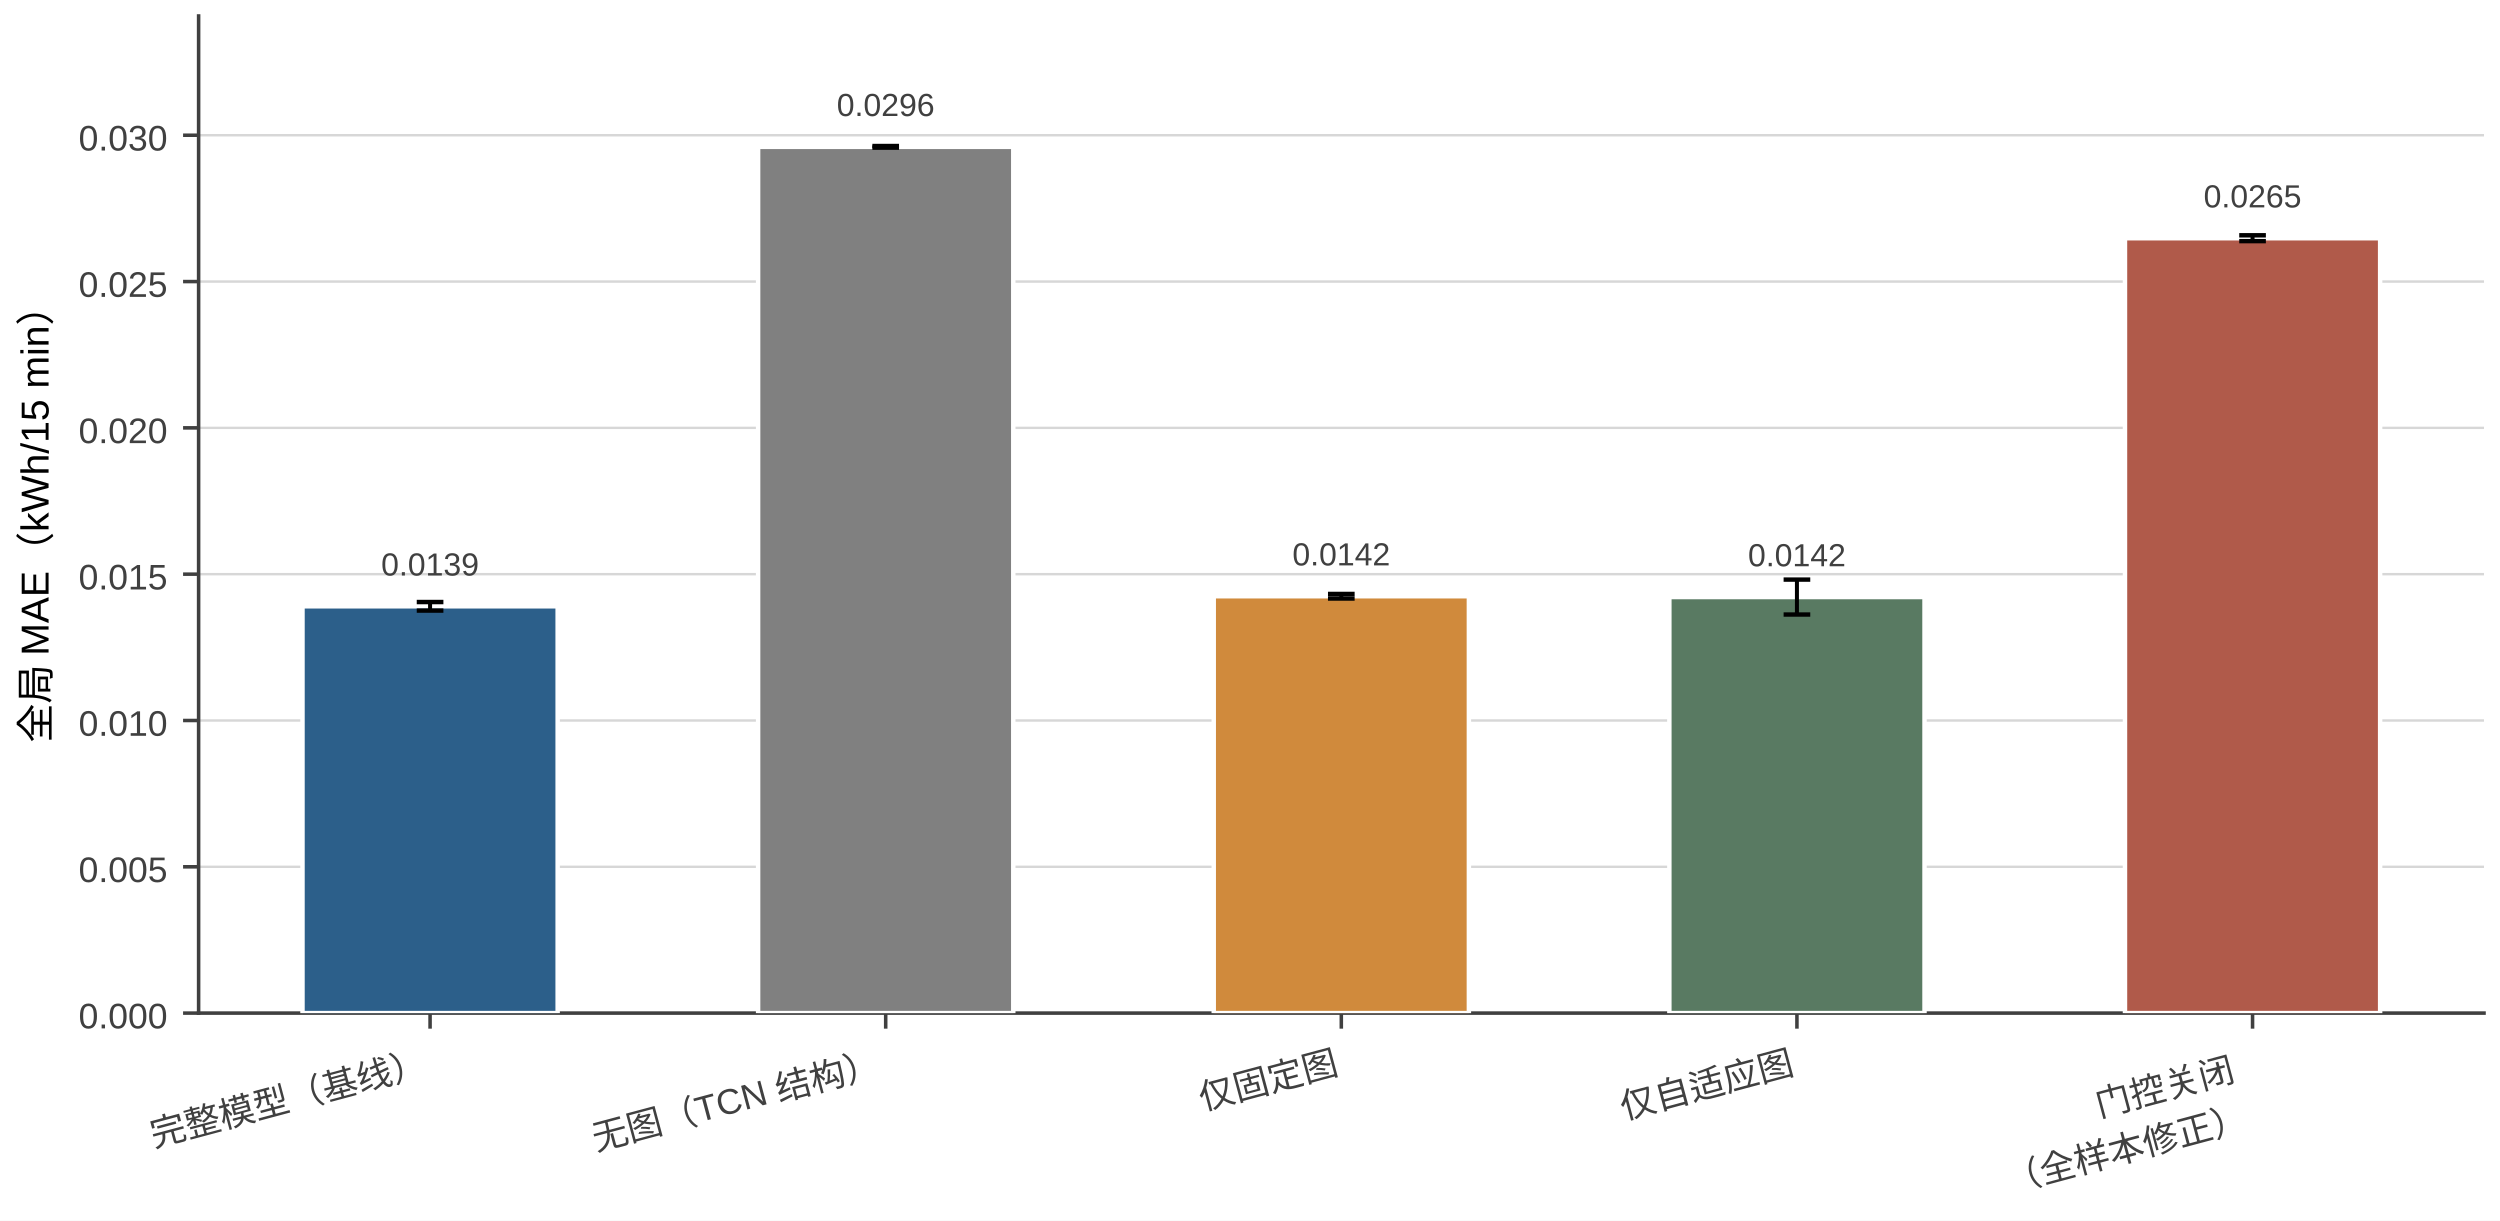
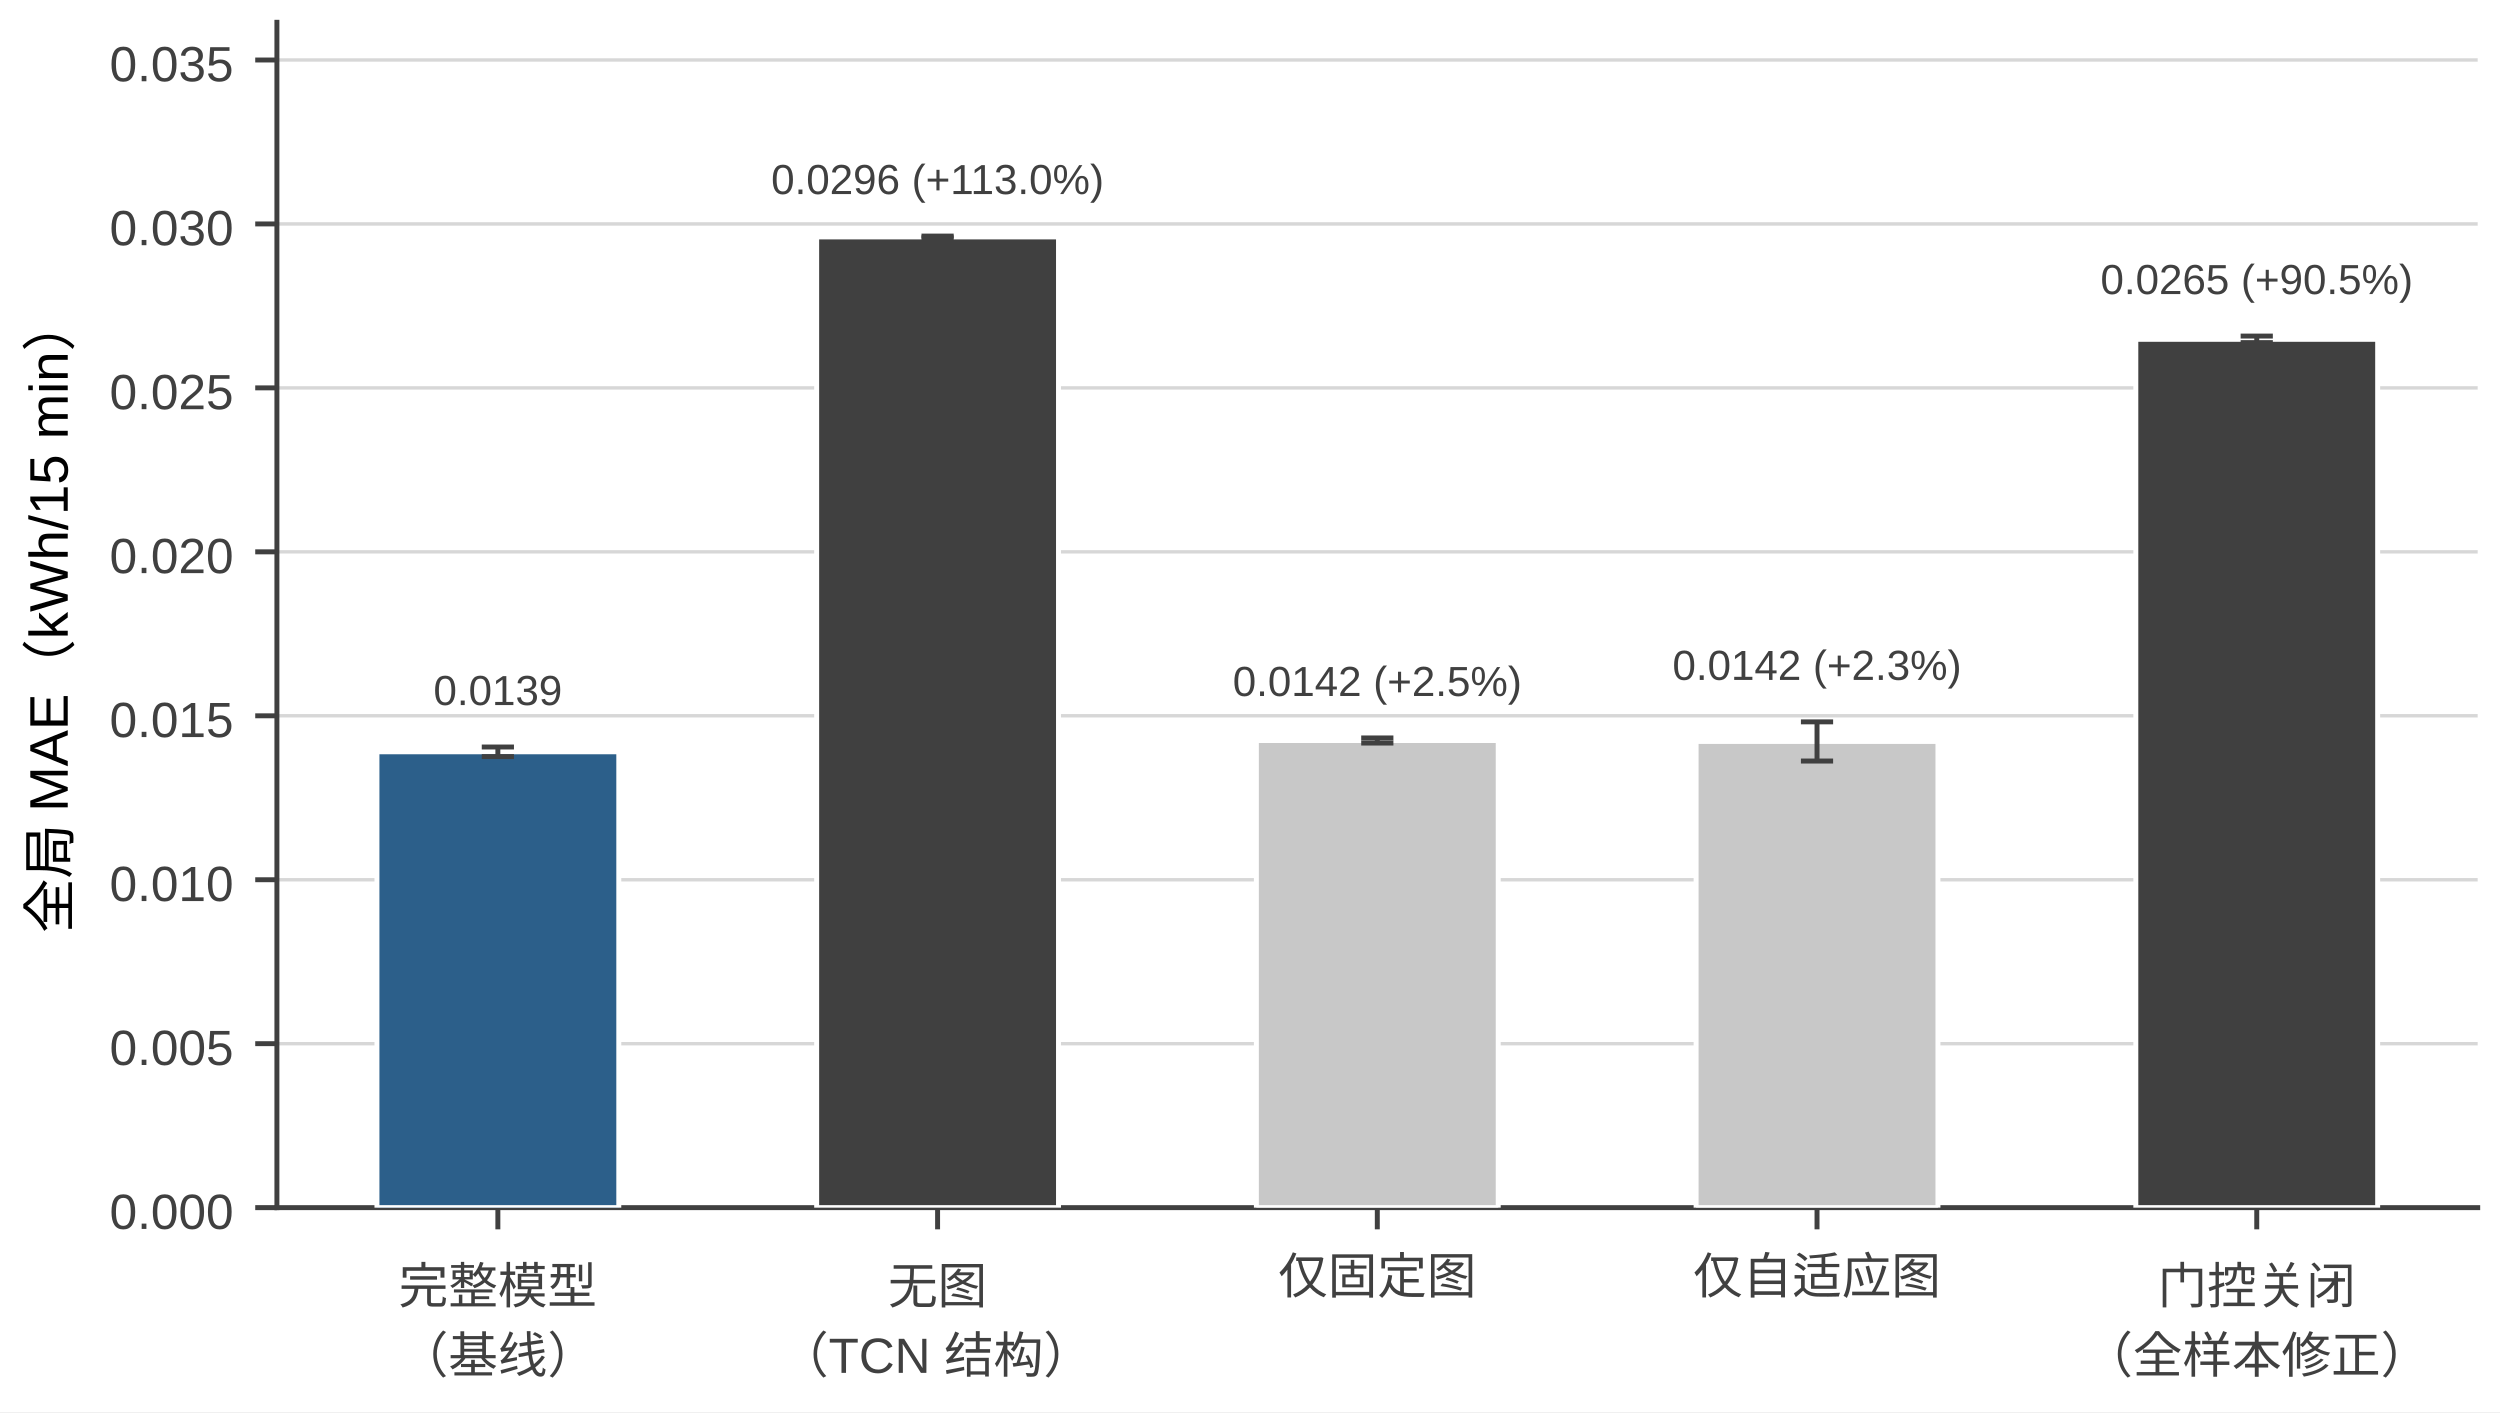
- <svg xmlns="http://www.w3.org/2000/svg" xmlns:xlink="http://www.w3.org/1999/xlink" width="562.8pt" height="274.8pt" viewBox="0 0 562.8 274.8" version="1.1">
+ <svg xmlns="http://www.w3.org/2000/svg" xmlns:xlink="http://www.w3.org/1999/xlink" width="403.68pt" height="228pt" viewBox="0 0 403.68 228" version="1.1">
  <defs>
    <style type="text/css">*{stroke-linejoin: round; stroke-linecap: butt}</style>
  </defs>
  <g id="figure_1">
    <g id="patch_1">
-       <path d="M 0 274.8 L 562.8 274.8 L 562.8 0 L 0 0 z " style="fill: #ffffff" />
+       <path d="M 0 228 L 403.68 228 L 403.68 0 L 0 0 z " style="fill: #ffffff" />
    </g>
    <g id="axes_1">
      <g id="patch_2">
-         <path d="M 44.712 228.069 L 559.2 228.069 L 559.2 3.6 L 44.712 3.6 z " style="fill: #ffffff" />
+         <path d="M 44.712 195 L 400.08 195 L 400.08 3.6 L 44.712 3.6 z " style="fill: #ffffff" />
      </g>
      <g id="matplotlib.axis_1">
        <g id="xtick_1">
          <g id="line2d_1">
            <defs>
-               <path id="mbabda0e370" d="M 0 0 L 0 3.5 " style="stroke: #404040; stroke-width: 0.8" />
+               <path id="m44d92ce5da" d="M 0 0 L 0 3.5 " style="stroke: #404040; stroke-width: 0.8" />
            </defs>
            <g>
-               <use xlink:href="#mbabda0e370" x="96.818" y="228.069" style="fill: #404040; stroke: #404040; stroke-width: 0.8" />
+               <use xlink:href="#m44d92ce5da" x="80.391" y="195" style="fill: #404040; stroke: #404040; stroke-width: 0.8" />
            </g>
          </g>
          <g id="text_1">
-             <text style="font-size: 8px; font-family: 'PingFang SC', 'Arial', 'Helvetica', 'DejaVu Sans', sans-serif; fill: #404040" transform="translate(34.70851 258.2789) rotate(-15)">完整模型（基线）</text>
+             <text style="font-size: 8px; font-family: 'PingFang SC', 'Arial', 'Helvetica', 'DejaVu Sans', sans-serif; fill: #404040" transform="translate(64.39121 210.4795)">完整模型</text>
+             <text style="font-size: 8px; font-family: 'PingFang SC', 'Arial', 'Helvetica', 'DejaVu Sans', sans-serif; fill: #404040" transform="translate(64.39121 221.6795)">（基线）</text>
          </g>
        </g>
        <g id="xtick_2">
          <g id="line2d_2">
            <g>
-               <use xlink:href="#mbabda0e370" x="199.387" y="228.069" style="fill: #404040; stroke: #404040; stroke-width: 0.8" />
+               <use xlink:href="#m44d92ce5da" x="151.394" y="195" style="fill: #404040; stroke: #404040; stroke-width: 0.8" />
            </g>
          </g>
          <g id="text_2">
-             <text style="font-size: 8px; font-family: 'PingFang SC', 'Arial', 'Helvetica', 'DejaVu Sans', sans-serif; fill: #404040" transform="translate(134.194 259.1052) rotate(-15)">无图（TCN 结构）</text>
+             <text style="font-size: 8px; font-family: 'PingFang SC', 'Arial', 'Helvetica', 'DejaVu Sans', sans-serif; fill: #404040" transform="translate(143.3936 210.4795)">无图</text>
+             <text style="font-size: 8px; font-family: 'PingFang SC', 'Arial', 'Helvetica', 'DejaVu Sans', sans-serif; fill: #404040" transform="translate(125.7974 221.6795)">（TCN 结构）</text>
          </g>
        </g>
        <g id="xtick_3">
          <g id="line2d_3">
            <g>
-               <use xlink:href="#mbabda0e370" x="301.956" y="228.069" style="fill: #404040; stroke: #404040; stroke-width: 0.8" />
+               <use xlink:href="#m44d92ce5da" x="222.396" y="195" style="fill: #404040; stroke: #404040; stroke-width: 0.8" />
            </g>
          </g>
          <g id="text_3">
-             <text style="font-size: 8px; font-family: 'PingFang SC', 'Arial', 'Helvetica', 'DejaVu Sans', sans-serif; fill: #404040" transform="translate(270.7565 249.9967) rotate(-15)">仅固定图</text>
+             <text style="font-size: 8px; font-family: 'PingFang SC', 'Arial', 'Helvetica', 'DejaVu Sans', sans-serif; text-anchor: middle; fill: #404040" x="222.396" y="208.88" transform="rotate(-0 222.396 208.8795)">仅固定图</text>
          </g>
        </g>
        <g id="xtick_4">
          <g id="line2d_4">
            <g>
-               <use xlink:href="#mbabda0e370" x="404.525" y="228.069" style="fill: #404040; stroke: #404040; stroke-width: 0.8" />
+               <use xlink:href="#m44d92ce5da" x="293.398" y="195" style="fill: #404040; stroke: #404040; stroke-width: 0.8" />
            </g>
          </g>
          <g id="text_4">
-             <text style="font-size: 8px; font-family: 'PingFang SC', 'Arial', 'Helvetica', 'DejaVu Sans', sans-serif; fill: #404040" transform="translate(365.5983 252.0672) rotate(-15)">仅自适应图</text>
+             <text style="font-size: 8px; font-family: 'PingFang SC', 'Arial', 'Helvetica', 'DejaVu Sans', sans-serif; text-anchor: middle; fill: #404040" x="293.398" y="208.88" transform="rotate(-0 293.3984 208.8795)">仅自适应图</text>
          </g>
        </g>
        <g id="xtick_5">
          <g id="line2d_5">
            <g>
-               <use xlink:href="#mbabda0e370" x="507.094" y="228.069" style="fill: #404040; stroke: #404040; stroke-width: 0.8" />
+               <use xlink:href="#m44d92ce5da" x="364.401" y="195" style="fill: #404040; stroke: #404040; stroke-width: 0.8" />
            </g>
          </g>
          <g id="text_5">
-             <text style="font-size: 8px; font-family: 'PingFang SC', 'Arial', 'Helvetica', 'DejaVu Sans', sans-serif; fill: #404040" transform="translate(472.582 251.5422) rotate(-15)">门控关闭</text>
-             <text style="font-size: 8px; font-family: 'PingFang SC', 'Arial', 'Helvetica', 'DejaVu Sans', sans-serif; fill: #404040" transform="translate(452.2985 268.5722) rotate(-15)">（全样本修正）</text>
+             <text style="font-size: 8px; font-family: 'PingFang SC', 'Arial', 'Helvetica', 'DejaVu Sans', sans-serif; fill: #404040" transform="translate(348.4008 210.4795)">门控关闭</text>
+             <text style="font-size: 8px; font-family: 'PingFang SC', 'Arial', 'Helvetica', 'DejaVu Sans', sans-serif; fill: #404040" transform="translate(336.4008 221.6795)">（全样本修正）</text>
          </g>
        </g>
      </g>
      <g id="matplotlib.axis_2">
        <g id="ytick_1">
          <g id="line2d_6">
-             <path d="M 44.712 228.069 L 559.2 228.069 " clip-path="url(#p60398381de)" style="fill: none; stroke: #c8c8c8; stroke-opacity: 0.72; stroke-width: 0.55; stroke-linecap: square" />
+             <path d="M 44.712 195 L 400.08 195 " clip-path="url(#pbc86c7b6f7)" style="fill: none; stroke: #c8c8c8; stroke-opacity: 0.72; stroke-width: 0.55; stroke-linecap: square" />
          </g>
          <g id="line2d_7">
            <defs>
-               <path id="mf0e22a92d7" d="M 0 0 L -3.5 0 " style="stroke: #404040; stroke-width: 0.8" />
+               <path id="m0128db74de" d="M 0 0 L -3.5 0 " style="stroke: #404040; stroke-width: 0.8" />
            </defs>
            <g>
-               <use xlink:href="#mf0e22a92d7" x="44.712" y="228.069" style="fill: #404040; stroke: #404040; stroke-width: 0.8" />
+               <use xlink:href="#m0128db74de" x="44.712" y="195" style="fill: #404040; stroke: #404040; stroke-width: 0.8" />
            </g>
          </g>
          <g id="text_6">
-             <text style="font-size: 8px; font-family: 'PingFang SC', 'Arial', 'Helvetica', 'DejaVu Sans', sans-serif; text-anchor: end; fill: #404040" x="37.712" y="231.509" transform="rotate(-0 37.7125 231.5089)">0.000</text>
+             <text style="font-size: 8px; font-family: 'PingFang SC', 'Arial', 'Helvetica', 'DejaVu Sans', sans-serif; text-anchor: end; fill: #404040" x="37.712" y="198.44" transform="rotate(-0 37.7125 198.4395)">0.000</text>
          </g>
        </g>
        <g id="ytick_2">
          <g id="line2d_8">
-             <path d="M 44.712 195.132 L 559.2 195.132 " clip-path="url(#p60398381de)" style="fill: none; stroke: #c8c8c8; stroke-opacity: 0.72; stroke-width: 0.55; stroke-linecap: square" />
+             <path d="M 44.712 168.526 L 400.08 168.526 " clip-path="url(#pbc86c7b6f7)" style="fill: none; stroke: #c8c8c8; stroke-opacity: 0.72; stroke-width: 0.55; stroke-linecap: square" />
          </g>
          <g id="line2d_9">
            <g>
-               <use xlink:href="#mf0e22a92d7" x="44.712" y="195.132" style="fill: #404040; stroke: #404040; stroke-width: 0.8" />
+               <use xlink:href="#m0128db74de" x="44.712" y="168.526" style="fill: #404040; stroke: #404040; stroke-width: 0.8" />
            </g>
          </g>
          <g id="text_7">
-             <text style="font-size: 8px; font-family: 'PingFang SC', 'Arial', 'Helvetica', 'DejaVu Sans', sans-serif; text-anchor: end; fill: #404040" x="37.712" y="198.572" transform="rotate(-0 37.7125 198.5717)">0.005</text>
+             <text style="font-size: 8px; font-family: 'PingFang SC', 'Arial', 'Helvetica', 'DejaVu Sans', sans-serif; text-anchor: end; fill: #404040" x="37.712" y="171.966" transform="rotate(-0 37.7125 171.9662)">0.005</text>
          </g>
        </g>
        <g id="ytick_3">
          <g id="line2d_10">
-             <path d="M 44.712 162.195 L 559.2 162.195 " clip-path="url(#p60398381de)" style="fill: none; stroke: #c8c8c8; stroke-opacity: 0.72; stroke-width: 0.55; stroke-linecap: square" />
+             <path d="M 44.712 142.053 L 400.08 142.053 " clip-path="url(#pbc86c7b6f7)" style="fill: none; stroke: #c8c8c8; stroke-opacity: 0.72; stroke-width: 0.55; stroke-linecap: square" />
          </g>
          <g id="line2d_11">
            <g>
-               <use xlink:href="#mf0e22a92d7" x="44.712" y="162.195" style="fill: #404040; stroke: #404040; stroke-width: 0.8" />
+               <use xlink:href="#m0128db74de" x="44.712" y="142.053" style="fill: #404040; stroke: #404040; stroke-width: 0.8" />
            </g>
          </g>
          <g id="text_8">
-             <text style="font-size: 8px; font-family: 'PingFang SC', 'Arial', 'Helvetica', 'DejaVu Sans', sans-serif; text-anchor: end; fill: #404040" x="37.712" y="165.635" transform="rotate(-0 37.7125 165.6346)">0.010</text>
+             <text style="font-size: 8px; font-family: 'PingFang SC', 'Arial', 'Helvetica', 'DejaVu Sans', sans-serif; text-anchor: end; fill: #404040" x="37.712" y="145.493" transform="rotate(-0 37.7125 145.4928)">0.010</text>
          </g>
        </g>
        <g id="ytick_4">
          <g id="line2d_12">
-             <path d="M 44.712 129.257 L 559.2 129.257 " clip-path="url(#p60398381de)" style="fill: none; stroke: #c8c8c8; stroke-opacity: 0.72; stroke-width: 0.55; stroke-linecap: square" />
+             <path d="M 44.712 115.579 L 400.08 115.579 " clip-path="url(#pbc86c7b6f7)" style="fill: none; stroke: #c8c8c8; stroke-opacity: 0.72; stroke-width: 0.55; stroke-linecap: square" />
          </g>
          <g id="line2d_13">
            <g>
-               <use xlink:href="#mf0e22a92d7" x="44.712" y="129.257" style="fill: #404040; stroke: #404040; stroke-width: 0.8" />
+               <use xlink:href="#m0128db74de" x="44.712" y="115.579" style="fill: #404040; stroke: #404040; stroke-width: 0.8" />
            </g>
          </g>
          <g id="text_9">
-             <text style="font-size: 8px; font-family: 'PingFang SC', 'Arial', 'Helvetica', 'DejaVu Sans', sans-serif; text-anchor: end; fill: #404040" x="37.712" y="132.697" transform="rotate(-0 37.7125 132.6974)">0.015</text>
+             <text style="font-size: 8px; font-family: 'PingFang SC', 'Arial', 'Helvetica', 'DejaVu Sans', sans-serif; text-anchor: end; fill: #404040" x="37.712" y="119.019" transform="rotate(-0 37.7125 119.0195)">0.015</text>
          </g>
        </g>
        <g id="ytick_5">
          <g id="line2d_14">
-             <path d="M 44.712 96.32 L 559.2 96.32 " clip-path="url(#p60398381de)" style="fill: none; stroke: #c8c8c8; stroke-opacity: 0.72; stroke-width: 0.55; stroke-linecap: square" />
+             <path d="M 44.712 89.106 L 400.08 89.106 " clip-path="url(#pbc86c7b6f7)" style="fill: none; stroke: #c8c8c8; stroke-opacity: 0.72; stroke-width: 0.55; stroke-linecap: square" />
          </g>
          <g id="line2d_15">
            <g>
-               <use xlink:href="#mf0e22a92d7" x="44.712" y="96.32" style="fill: #404040; stroke: #404040; stroke-width: 0.8" />
+               <use xlink:href="#m0128db74de" x="44.712" y="89.106" style="fill: #404040; stroke: #404040; stroke-width: 0.8" />
            </g>
          </g>
          <g id="text_10">
-             <text style="font-size: 8px; font-family: 'PingFang SC', 'Arial', 'Helvetica', 'DejaVu Sans', sans-serif; text-anchor: end; fill: #404040" x="37.712" y="99.76" transform="rotate(-0 37.7125 99.76023)">0.020</text>
+             <text style="font-size: 8px; font-family: 'PingFang SC', 'Arial', 'Helvetica', 'DejaVu Sans', sans-serif; text-anchor: end; fill: #404040" x="37.712" y="92.546" transform="rotate(-0 37.7125 92.54611)">0.020</text>
          </g>
        </g>
        <g id="ytick_6">
          <g id="line2d_16">
-             <path d="M 44.712 63.383 L 559.2 63.383 " clip-path="url(#p60398381de)" style="fill: none; stroke: #c8c8c8; stroke-opacity: 0.72; stroke-width: 0.55; stroke-linecap: square" />
+             <path d="M 44.712 62.633 L 400.08 62.633 " clip-path="url(#pbc86c7b6f7)" style="fill: none; stroke: #c8c8c8; stroke-opacity: 0.72; stroke-width: 0.55; stroke-linecap: square" />
          </g>
          <g id="line2d_17">
            <g>
-               <use xlink:href="#mf0e22a92d7" x="44.712" y="63.383" style="fill: #404040; stroke: #404040; stroke-width: 0.8" />
+               <use xlink:href="#m0128db74de" x="44.712" y="62.633" style="fill: #404040; stroke: #404040; stroke-width: 0.8" />
            </g>
          </g>
          <g id="text_11">
-             <text style="font-size: 8px; font-family: 'PingFang SC', 'Arial', 'Helvetica', 'DejaVu Sans', sans-serif; text-anchor: end; fill: #404040" x="37.712" y="66.823" transform="rotate(-0 37.7125 66.82306)">0.025</text>
+             <text style="font-size: 8px; font-family: 'PingFang SC', 'Arial', 'Helvetica', 'DejaVu Sans', sans-serif; text-anchor: end; fill: #404040" x="37.712" y="66.073" transform="rotate(-0 37.7125 66.07276)">0.025</text>
          </g>
        </g>
        <g id="ytick_7">
          <g id="line2d_18">
-             <path d="M 44.712 30.446 L 559.2 30.446 " clip-path="url(#p60398381de)" style="fill: none; stroke: #c8c8c8; stroke-opacity: 0.72; stroke-width: 0.55; stroke-linecap: square" />
+             <path d="M 44.712 36.159 L 400.08 36.159 " clip-path="url(#pbc86c7b6f7)" style="fill: none; stroke: #c8c8c8; stroke-opacity: 0.72; stroke-width: 0.55; stroke-linecap: square" />
          </g>
          <g id="line2d_19">
            <g>
-               <use xlink:href="#mf0e22a92d7" x="44.712" y="30.446" style="fill: #404040; stroke: #404040; stroke-width: 0.8" />
+               <use xlink:href="#m0128db74de" x="44.712" y="36.159" style="fill: #404040; stroke: #404040; stroke-width: 0.8" />
            </g>
          </g>
          <g id="text_12">
-             <text style="font-size: 8px; font-family: 'PingFang SC', 'Arial', 'Helvetica', 'DejaVu Sans', sans-serif; text-anchor: end; fill: #404040" x="37.712" y="33.886" transform="rotate(-0 37.7125 33.88589)">0.030</text>
-           </g>
-         </g>
-         <g id="text_13">
-           <text style="font-size: 8.8px; font-family: 'PingFang SC', 'Arial', 'Helvetica', 'DejaVu Sans', sans-serif; text-anchor: middle" x="11.168" y="115.834" transform="rotate(-90 11.168 115.8345)">全局 MAE（kWh/15 min）</text>
+             <text style="font-size: 8px; font-family: 'PingFang SC', 'Arial', 'Helvetica', 'DejaVu Sans', sans-serif; text-anchor: end; fill: #404040" x="37.712" y="39.599" transform="rotate(-0 37.7125 39.5994)">0.030</text>
+           </g>
+         </g>
+         <g id="ytick_8">
+           <g id="line2d_20">
+             <path d="M 44.712 9.686 L 400.08 9.686 " clip-path="url(#pbc86c7b6f7)" style="fill: none; stroke: #c8c8c8; stroke-opacity: 0.72; stroke-width: 0.55; stroke-linecap: square" />
+           </g>
+           <g id="line2d_21">
+             <g>
+               <use xlink:href="#m0128db74de" x="44.712" y="9.686" style="fill: #404040; stroke: #404040; stroke-width: 0.8" />
+             </g>
+           </g>
+           <g id="text_13">
+             <text style="font-size: 8px; font-family: 'PingFang SC', 'Arial', 'Helvetica', 'DejaVu Sans', sans-serif; text-anchor: end; fill: #404040" x="37.712" y="13.126" transform="rotate(-0 37.7125 13.12605)">0.035</text>
+           </g>
+         </g>
+         <g id="text_14">
+           <text style="font-size: 8.8px; font-family: 'PingFang SC', 'Arial', 'Helvetica', 'DejaVu Sans', sans-serif; text-anchor: middle" x="11.168" y="99.3" transform="rotate(-90 11.168 99.29976)">全局 MAE（kWh/15 min）</text>
        </g>
      </g>
      <g id="patch_3">
-         <path d="M 44.712 228.069 L 44.712 3.6 " style="fill: none; stroke: #404040; stroke-width: 0.8; stroke-linejoin: miter; stroke-linecap: square" />
+         <path d="M 44.712 195 L 44.712 3.6 " style="fill: none; stroke: #404040; stroke-width: 0.8; stroke-linejoin: miter; stroke-linecap: square" />
      </g>
      <g id="patch_4">
-         <path d="M 44.712 228.069 L 559.2 228.069 " style="fill: none; stroke: #404040; stroke-width: 0.8; stroke-linejoin: miter; stroke-linecap: square" />
+         <path d="M 44.712 195 L 400.08 195 " style="fill: none; stroke: #404040; stroke-width: 0.8; stroke-linejoin: miter; stroke-linecap: square" />
      </g>
      <g id="patch_5">
-         <path d="M 68.098 228.069 L 125.537 228.069 L 125.537 136.495 L 68.098 136.495 z " clip-path="url(#p60398381de)" style="fill: #2c5f8a; stroke: #ffffff; stroke-linejoin: miter" />
-       </g>
-       <g id="text_14">
-         <text style="font-size: 7.2px; font-family: 'PingFang SC', 'Arial', 'Helvetica', 'DejaVu Sans', sans-serif; text-anchor: middle; fill: #404040" x="96.818" y="129.559" transform="rotate(-0 96.81764 129.5588)">0.0139</text>
+         <path d="M 60.866 195 L 99.917 195 L 99.917 121.397 L 60.866 121.397 z " clip-path="url(#pbc86c7b6f7)" style="fill: #2c5f8a; stroke: #ffffff; stroke-width: 0.8; stroke-linejoin: miter" />
      </g>
      <g id="patch_6">
-         <path d="M 170.667 228.069 L 228.106 228.069 L 228.106 33.059 L 170.667 33.059 z " clip-path="url(#p60398381de)" style="fill: #808080; stroke: #ffffff; stroke-linejoin: miter" />
+         <path d="M 131.868 195 L 170.919 195 L 170.919 38.26 L 131.868 38.26 z " clip-path="url(#pbc86c7b6f7)" style="fill: #404040; stroke: #ffffff; stroke-width: 0.8; stroke-linejoin: miter" />
+       </g>
+       <g id="patch_7">
+         <path d="M 202.87 195 L 241.922 195 L 241.922 119.57 L 202.87 119.57 z " clip-path="url(#pbc86c7b6f7)" style="fill: #c8c8c8; stroke: #ffffff; stroke-width: 0.8; stroke-linejoin: miter" />
+       </g>
+       <g id="patch_8">
+         <path d="M 273.873 195 L 312.924 195 L 312.924 119.723 L 273.873 119.723 z " clip-path="url(#pbc86c7b6f7)" style="fill: #c8c8c8; stroke: #ffffff; stroke-width: 0.8; stroke-linejoin: miter" />
+       </g>
+       <g id="patch_9">
+         <path d="M 344.875 195 L 383.926 195 L 383.926 54.791 L 344.875 54.791 z " clip-path="url(#pbc86c7b6f7)" style="fill: #404040; stroke: #ffffff; stroke-width: 0.8; stroke-linejoin: miter" />
      </g>
      <g id="text_15">
-         <text style="font-size: 7.2px; font-family: 'PingFang SC', 'Arial', 'Helvetica', 'DejaVu Sans', sans-serif; text-anchor: middle; fill: #404040" x="199.387" y="26.122" transform="rotate(-0 199.3868 26.12214)">0.0296</text>
-       </g>
-       <g id="patch_7">
-         <path d="M 273.237 228.069 L 330.675 228.069 L 330.675 134.223 L 273.237 134.223 z " clip-path="url(#p60398381de)" style="fill: #d08a3c; stroke: #ffffff; stroke-linejoin: miter" />
+         <text style="font-size: 6.8px; font-family: 'PingFang SC', 'Arial', 'Helvetica', 'DejaVu Sans', sans-serif; text-anchor: middle; fill: #404040" x="80.391" y="113.846" transform="rotate(-0 80.39121 113.8463)">0.0139</text>
      </g>
      <g id="text_16">
-         <text style="font-size: 7.2px; font-family: 'PingFang SC', 'Arial', 'Helvetica', 'DejaVu Sans', sans-serif; text-anchor: middle; fill: #404040" x="301.956" y="127.286" transform="rotate(-0 301.956 127.2861)">0.0142</text>
-       </g>
-       <g id="patch_8">
-         <path d="M 375.806 228.069 L 433.245 228.069 L 433.245 134.413 L 375.806 134.413 z " clip-path="url(#p60398381de)" style="fill: #597a62; stroke: #ffffff; stroke-linejoin: miter" />
+         <text style="font-size: 6.8px; font-family: 'PingFang SC', 'Arial', 'Helvetica', 'DejaVu Sans', sans-serif; text-anchor: middle; fill: #404040" x="151.394" y="31.339" transform="rotate(-0 151.3936 31.33853)">0.0296  (+113.0%)</text>
      </g>
      <g id="text_17">
-         <text style="font-size: 7.2px; font-family: 'PingFang SC', 'Arial', 'Helvetica', 'DejaVu Sans', sans-serif; text-anchor: middle; fill: #404040" x="404.525" y="127.476" transform="rotate(-0 404.5252 127.4765)">0.0142</text>
-       </g>
-       <g id="patch_9">
-         <path d="M 478.375 228.069 L 535.814 228.069 L 535.814 53.627 L 478.375 53.627 z " clip-path="url(#p60398381de)" style="fill: #b05a4a; stroke: #ffffff; stroke-linejoin: miter" />
+         <text style="font-size: 6.8px; font-family: 'PingFang SC', 'Arial', 'Helvetica', 'DejaVu Sans', sans-serif; text-anchor: middle; fill: #404040" x="222.396" y="112.386" transform="rotate(-0 222.396 112.3859)">0.0142  (+2.5%)</text>
      </g>
      <g id="text_18">
-         <text style="font-size: 7.2px; font-family: 'PingFang SC', 'Arial', 'Helvetica', 'DejaVu Sans', sans-serif; text-anchor: middle; fill: #404040" x="507.094" y="46.69" transform="rotate(-0 507.0944 46.69028)">0.0265</text>
+         <text style="font-size: 6.8px; font-family: 'PingFang SC', 'Arial', 'Helvetica', 'DejaVu Sans', sans-serif; text-anchor: middle; fill: #404040" x="293.398" y="109.786" transform="rotate(-0 293.3984 109.7859)">0.0142  (+2.3%)</text>
+       </g>
+       <g id="text_19">
+         <text style="font-size: 6.8px; font-family: 'PingFang SC', 'Arial', 'Helvetica', 'DejaVu Sans', sans-serif; text-anchor: middle; fill: #404040" x="364.401" y="47.489" transform="rotate(-0 364.4008 47.48855)">0.0265  (+90.5%)</text>
      </g>
      <g id="LineCollection_1">
-         <path d="M 96.818 137.459 L 96.818 135.532 " clip-path="url(#p60398381de)" style="fill: none; stroke: #000000; stroke-width: 0.9" />
-       </g>
-       <g id="line2d_20">
+         <path d="M 80.391 122.172 L 80.391 120.622 " clip-path="url(#pbc86c7b6f7)" style="fill: none; stroke: #404040; stroke-width: 0.8" />
+       </g>
+       <g id="line2d_22">
        <defs>
-           <path id="m50e4f557a1" d="M 3 0 L -3 -0 " style="stroke: #000000" />
+           <path id="m4d79c7250e" d="M 2.6 0 L -2.6 -0 " style="stroke: #404040; stroke-width: 0.8" />
        </defs>
-         <g clip-path="url(#p60398381de)">
-           <use xlink:href="#m50e4f557a1" x="96.818" y="137.459" style="fill: #1f77b4; stroke: #000000" />
-         </g>
-       </g>
-       <g id="line2d_21">
-         <g clip-path="url(#p60398381de)">
-           <use xlink:href="#m50e4f557a1" x="96.818" y="135.532" style="fill: #1f77b4; stroke: #000000" />
+         <g clip-path="url(#pbc86c7b6f7)">
+           <use xlink:href="#m4d79c7250e" x="80.391" y="122.172" style="fill: #1f77b4; stroke: #404040; stroke-width: 0.8" />
+         </g>
+       </g>
+       <g id="line2d_23">
+         <g clip-path="url(#pbc86c7b6f7)">
+           <use xlink:href="#m4d79c7250e" x="80.391" y="120.622" style="fill: #1f77b4; stroke: #404040; stroke-width: 0.8" />
        </g>
      </g>
      <g id="LineCollection_2">
-         <path d="M 199.387 33.239 L 199.387 32.879 " clip-path="url(#p60398381de)" style="fill: none; stroke: #000000; stroke-width: 0.9" />
-       </g>
-       <g id="line2d_22">
-         <g clip-path="url(#p60398381de)">
-           <use xlink:href="#m50e4f557a1" x="199.387" y="33.239" style="fill: #1f77b4; stroke: #000000" />
-         </g>
-       </g>
-       <g id="line2d_23">
-         <g clip-path="url(#p60398381de)">
-           <use xlink:href="#m50e4f557a1" x="199.387" y="32.879" style="fill: #1f77b4; stroke: #000000" />
+         <path d="M 151.394 38.404 L 151.394 38.115 " clip-path="url(#pbc86c7b6f7)" style="fill: none; stroke: #404040; stroke-width: 0.8" />
+       </g>
+       <g id="line2d_24">
+         <g clip-path="url(#pbc86c7b6f7)">
+           <use xlink:href="#m4d79c7250e" x="151.394" y="38.404" style="fill: #1f77b4; stroke: #404040; stroke-width: 0.8" />
+         </g>
+       </g>
+       <g id="line2d_25">
+         <g clip-path="url(#pbc86c7b6f7)">
+           <use xlink:href="#m4d79c7250e" x="151.394" y="38.115" style="fill: #1f77b4; stroke: #404040; stroke-width: 0.8" />
        </g>
      </g>
      <g id="LineCollection_3">
-         <path d="M 301.956 134.731 L 301.956 133.715 " clip-path="url(#p60398381de)" style="fill: none; stroke: #000000; stroke-width: 0.9" />
-       </g>
-       <g id="line2d_24">
-         <g clip-path="url(#p60398381de)">
-           <use xlink:href="#m50e4f557a1" x="301.956" y="134.731" style="fill: #1f77b4; stroke: #000000" />
-         </g>
-       </g>
-       <g id="line2d_25">
-         <g clip-path="url(#p60398381de)">
-           <use xlink:href="#m50e4f557a1" x="301.956" y="133.715" style="fill: #1f77b4; stroke: #000000" />
+         <path d="M 222.396 119.979 L 222.396 119.162 " clip-path="url(#pbc86c7b6f7)" style="fill: none; stroke: #404040; stroke-width: 0.8" />
+       </g>
+       <g id="line2d_26">
+         <g clip-path="url(#pbc86c7b6f7)">
+           <use xlink:href="#m4d79c7250e" x="222.396" y="119.979" style="fill: #1f77b4; stroke: #404040; stroke-width: 0.8" />
+         </g>
+       </g>
+       <g id="line2d_27">
+         <g clip-path="url(#pbc86c7b6f7)">
+           <use xlink:href="#m4d79c7250e" x="222.396" y="119.162" style="fill: #1f77b4; stroke: #404040; stroke-width: 0.8" />
        </g>
      </g>
      <g id="LineCollection_4">
-         <path d="M 404.525 138.346 L 404.525 130.48 " clip-path="url(#p60398381de)" style="fill: none; stroke: #000000; stroke-width: 0.9" />
-       </g>
-       <g id="line2d_26">
-         <g clip-path="url(#p60398381de)">
-           <use xlink:href="#m50e4f557a1" x="404.525" y="138.346" style="fill: #1f77b4; stroke: #000000" />
-         </g>
-       </g>
-       <g id="line2d_27">
-         <g clip-path="url(#p60398381de)">
-           <use xlink:href="#m50e4f557a1" x="404.525" y="130.48" style="fill: #1f77b4; stroke: #000000" />
+         <path d="M 293.398 122.885 L 293.398 116.562 " clip-path="url(#pbc86c7b6f7)" style="fill: none; stroke: #404040; stroke-width: 0.8" />
+       </g>
+       <g id="line2d_28">
+         <g clip-path="url(#pbc86c7b6f7)">
+           <use xlink:href="#m4d79c7250e" x="293.398" y="122.885" style="fill: #1f77b4; stroke: #404040; stroke-width: 0.8" />
+         </g>
+       </g>
+       <g id="line2d_29">
+         <g clip-path="url(#pbc86c7b6f7)">
+           <use xlink:href="#m4d79c7250e" x="293.398" y="116.562" style="fill: #1f77b4; stroke: #404040; stroke-width: 0.8" />
        </g>
      </g>
      <g id="LineCollection_5">
-         <path d="M 507.094 54.282 L 507.094 52.972 " clip-path="url(#p60398381de)" style="fill: none; stroke: #000000; stroke-width: 0.9" />
-       </g>
-       <g id="line2d_28">
-         <g clip-path="url(#p60398381de)">
-           <use xlink:href="#m50e4f557a1" x="507.094" y="54.282" style="fill: #1f77b4; stroke: #000000" />
-         </g>
-       </g>
-       <g id="line2d_29">
-         <g clip-path="url(#p60398381de)">
-           <use xlink:href="#m50e4f557a1" x="507.094" y="52.972" style="fill: #1f77b4; stroke: #000000" />
+         <path d="M 364.401 55.318 L 364.401 54.265 " clip-path="url(#pbc86c7b6f7)" style="fill: none; stroke: #404040; stroke-width: 0.8" />
+       </g>
+       <g id="line2d_30">
+         <g clip-path="url(#pbc86c7b6f7)">
+           <use xlink:href="#m4d79c7250e" x="364.401" y="55.318" style="fill: #1f77b4; stroke: #404040; stroke-width: 0.8" />
+         </g>
+       </g>
+       <g id="line2d_31">
+         <g clip-path="url(#pbc86c7b6f7)">
+           <use xlink:href="#m4d79c7250e" x="364.401" y="54.265" style="fill: #1f77b4; stroke: #404040; stroke-width: 0.8" />
        </g>
      </g>
    </g>
  </g>
  <defs>
-     <clipPath id="p60398381de">
-       <rect x="44.712" y="3.6" width="514.487" height="224.469" />
+     <clipPath id="pbc86c7b6f7">
+       <rect x="44.712" y="3.6" width="355.367" height="191.4" />
    </clipPath>
  </defs>
</svg>
